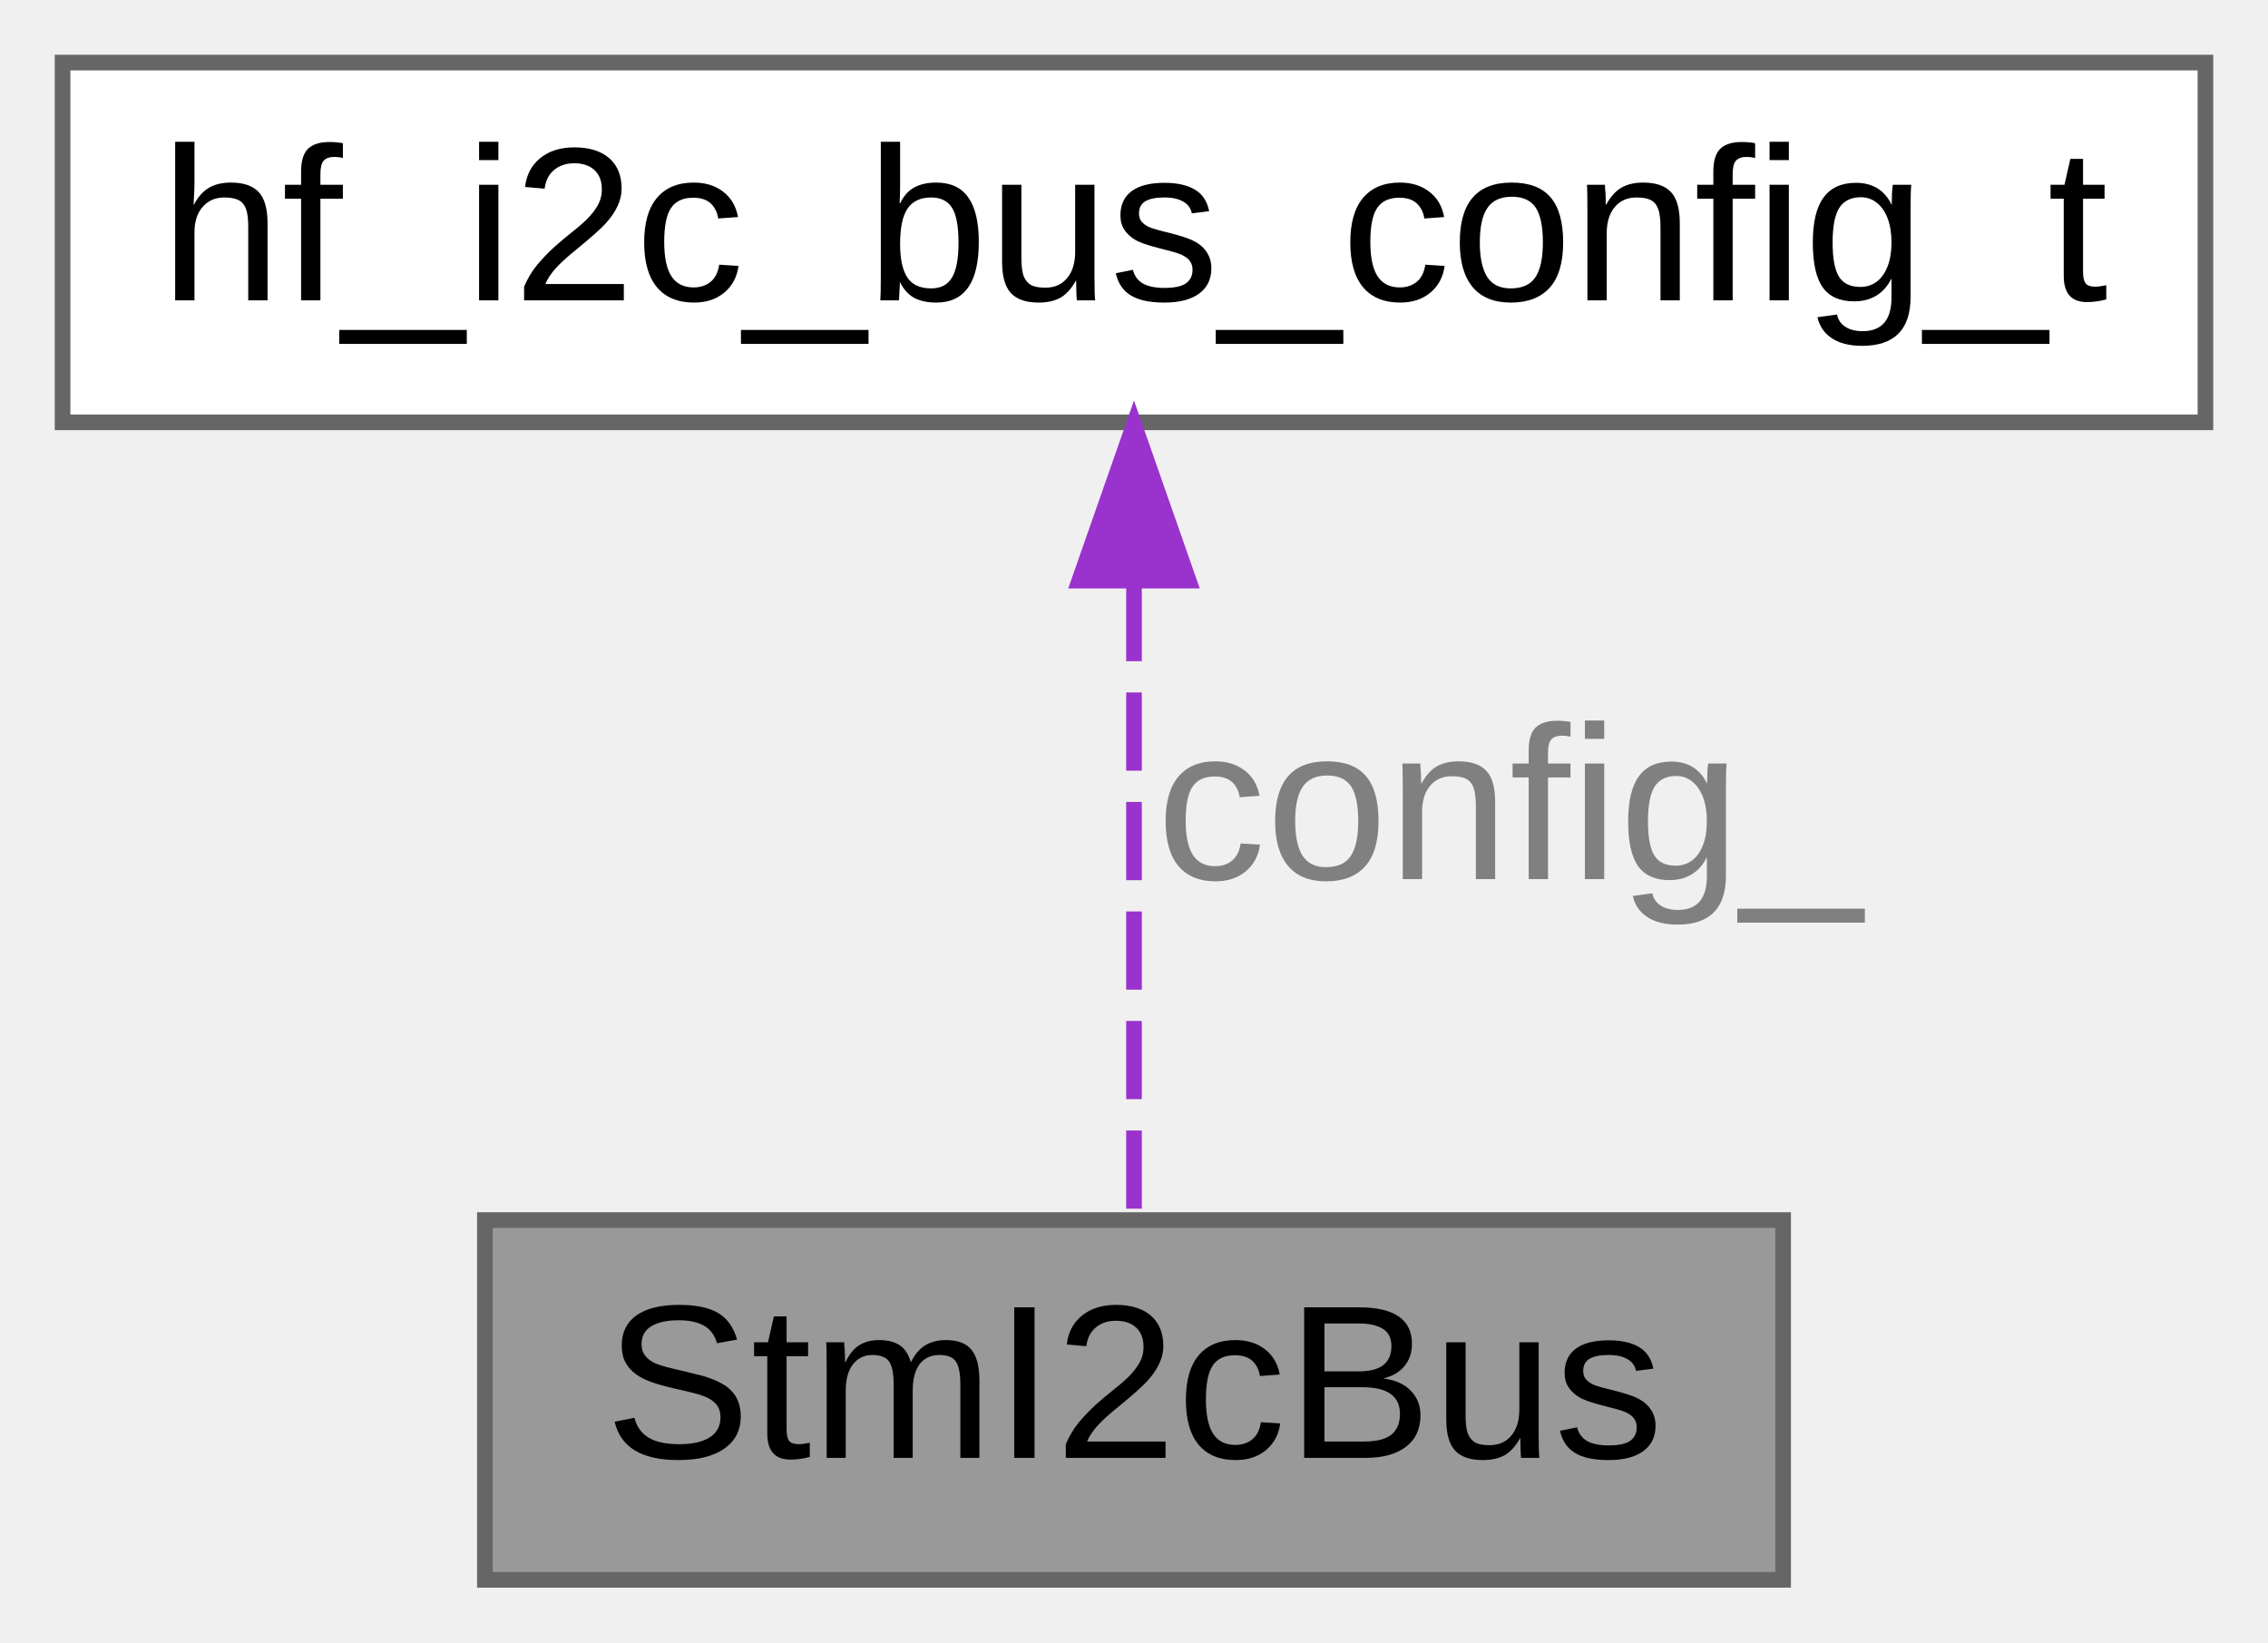
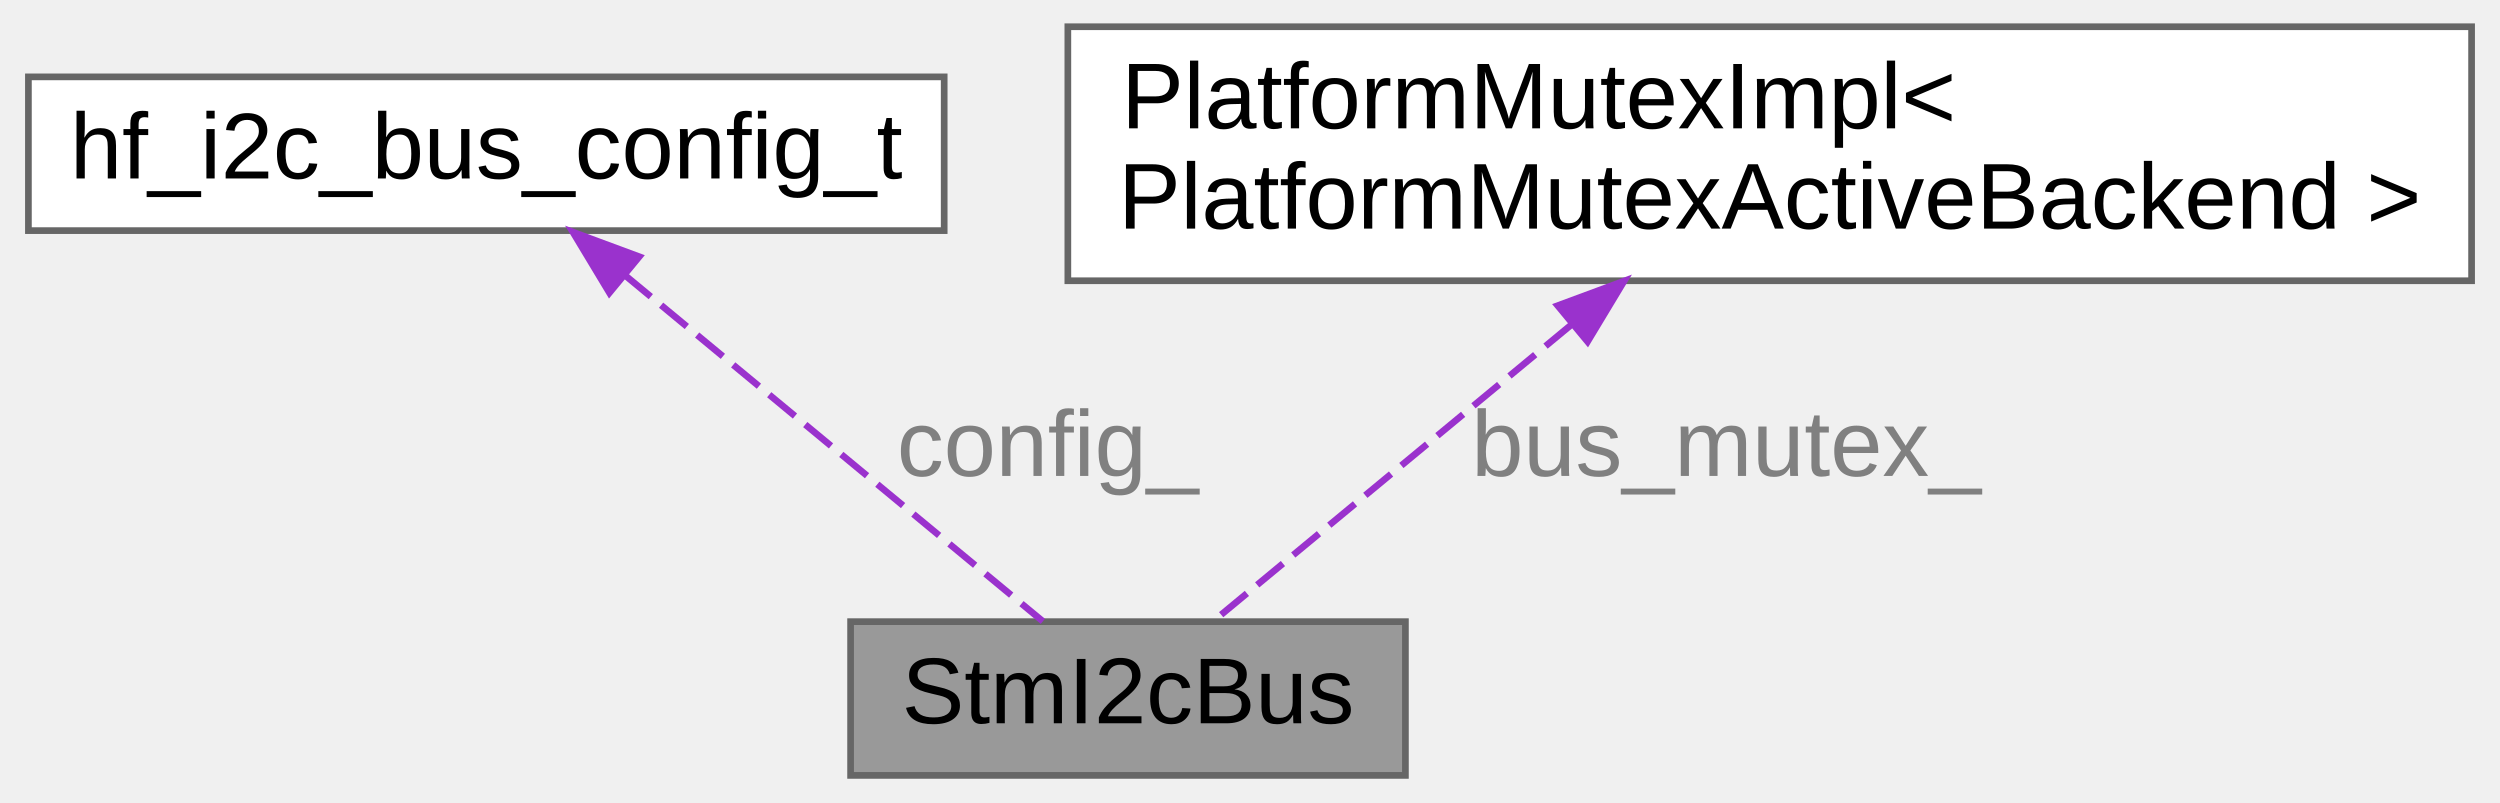
- <svg xmlns="http://www.w3.org/2000/svg" xmlns:xlink="http://www.w3.org/1999/xlink" width="145pt" height="105pt" viewBox="0.00 0.00 145.00 105.00">
-   <g id="graph0" class="graph" transform="scale(1 1) rotate(0) translate(4 101)">
+ <svg xmlns="http://www.w3.org/2000/svg" xmlns:xlink="http://www.w3.org/1999/xlink" width="374pt" height="120pt" viewBox="0.00 0.00 373.50 120.00">
+   <g id="graph0" class="graph" transform="scale(1 1) rotate(0) translate(4 116)">
    <g id="Node000001" class="node">
      <g id="a_Node000001">
        <a xlink:title="STM32 I2C bus — manages the HAL handle and device collection.">
-           <polygon fill="#999999" stroke="#666666" points="110,-23 27,-23 27,0 110,0 110,-23" />
-           <text text-anchor="middle" x="68.5" y="-7.8" font-family="Arial" font-size="14.00">StmI2cBus</text>
+           <polygon fill="#999999" stroke="#666666" points="206,-23 123,-23 123,0 206,0 206,-23" />
+           <text text-anchor="middle" x="164.5" y="-7.8" font-family="Arial" font-size="14.00">StmI2cBus</text>
        </a>
      </g>
    </g>
    <g id="Node000002" class="node">
      <g id="a_Node000002">
        <a xlink:href="structhf__i2c__bus__config__t.html" target="_top" xlink:title="Platform-agnostic I2C bus configuration for STM32. Users pass their CubeMX-generated I2C_HandleTypeDe...">
-           <polygon fill="white" stroke="#666666" points="137,-97 0,-97 0,-74 137,-74 137,-97" />
-           <text text-anchor="middle" x="68.5" y="-81.8" font-family="Arial" font-size="14.00">hf_i2c_bus_config_t</text>
+           <polygon fill="white" stroke="#666666" points="137,-104.5 0,-104.5 0,-81.5 137,-81.5 137,-104.5" />
+           <text text-anchor="middle" x="68.5" y="-89.3" font-family="Arial" font-size="14.00">hf_i2c_bus_config_t</text>
        </a>
      </g>
    </g>
    <g id="edge1_Node000001_Node000002" class="edge">
      <g id="a_edge1_Node000001_Node000002">
        <a xlink:title=" ">
-           <path fill="none" stroke="#9a32cd" stroke-dasharray="5,2" d="M68.5,-63.73C68.5,-50.47 68.5,-33.82 68.5,-23.17" />
-           <polygon fill="#9a32cd" stroke="#9a32cd" points="65,-63.88 68.5,-73.88 72,-63.88 65,-63.88" />
+           <path fill="none" stroke="#9a32cd" stroke-dasharray="5,2" d="M89.26,-74.81C108.27,-59.06 135.81,-36.26 151.76,-23.05" />
+           <polygon fill="#9a32cd" stroke="#9a32cd" points="86.92,-72.2 81.45,-81.28 91.38,-77.6 86.92,-72.2" />
        </a>
      </g>
-       <text text-anchor="middle" x="92.5" y="-44.8" font-family="Arial" font-size="14.00" fill="grey"> config_</text>
+       <text text-anchor="middle" x="152.5" y="-44.8" font-family="Arial" font-size="14.00" fill="grey"> config_</text>
+     </g>
+     <g id="Node000003" class="node">
+       <g id="a_Node000003">
+         <a xlink:href="classPlatformMutexImpl.html" target="_top" xlink:title=" ">
+           <polygon fill="white" stroke="#666666" points="365.5,-112 155.5,-112 155.5,-74 365.5,-74 365.5,-112" />
+           <text text-anchor="start" x="163.5" y="-96.8" font-family="Arial" font-size="14.00">PlatformMutexImpl&lt;</text>
+           <text text-anchor="middle" x="260.5" y="-81.8" font-family="Arial" font-size="14.00"> PlatformMutexActiveBackend &gt;</text>
+         </a>
+       </g>
+     </g>
+     <g id="edge2_Node000001_Node000003" class="edge">
+       <g id="a_edge2_Node000001_Node000003">
+         <a xlink:title=" ">
+           <path fill="none" stroke="#9a32cd" stroke-dasharray="5,2" d="M230.81,-67.41C212.88,-52.57 190.96,-34.41 177.36,-23.15" />
+           <polygon fill="#9a32cd" stroke="#9a32cd" points="228.78,-70.28 238.72,-73.96 233.25,-64.89 228.78,-70.28" />
+         </a>
+       </g>
+       <text text-anchor="middle" x="254" y="-44.8" font-family="Arial" font-size="14.00" fill="grey"> bus_mutex_</text>
    </g>
  </g>
</svg>
